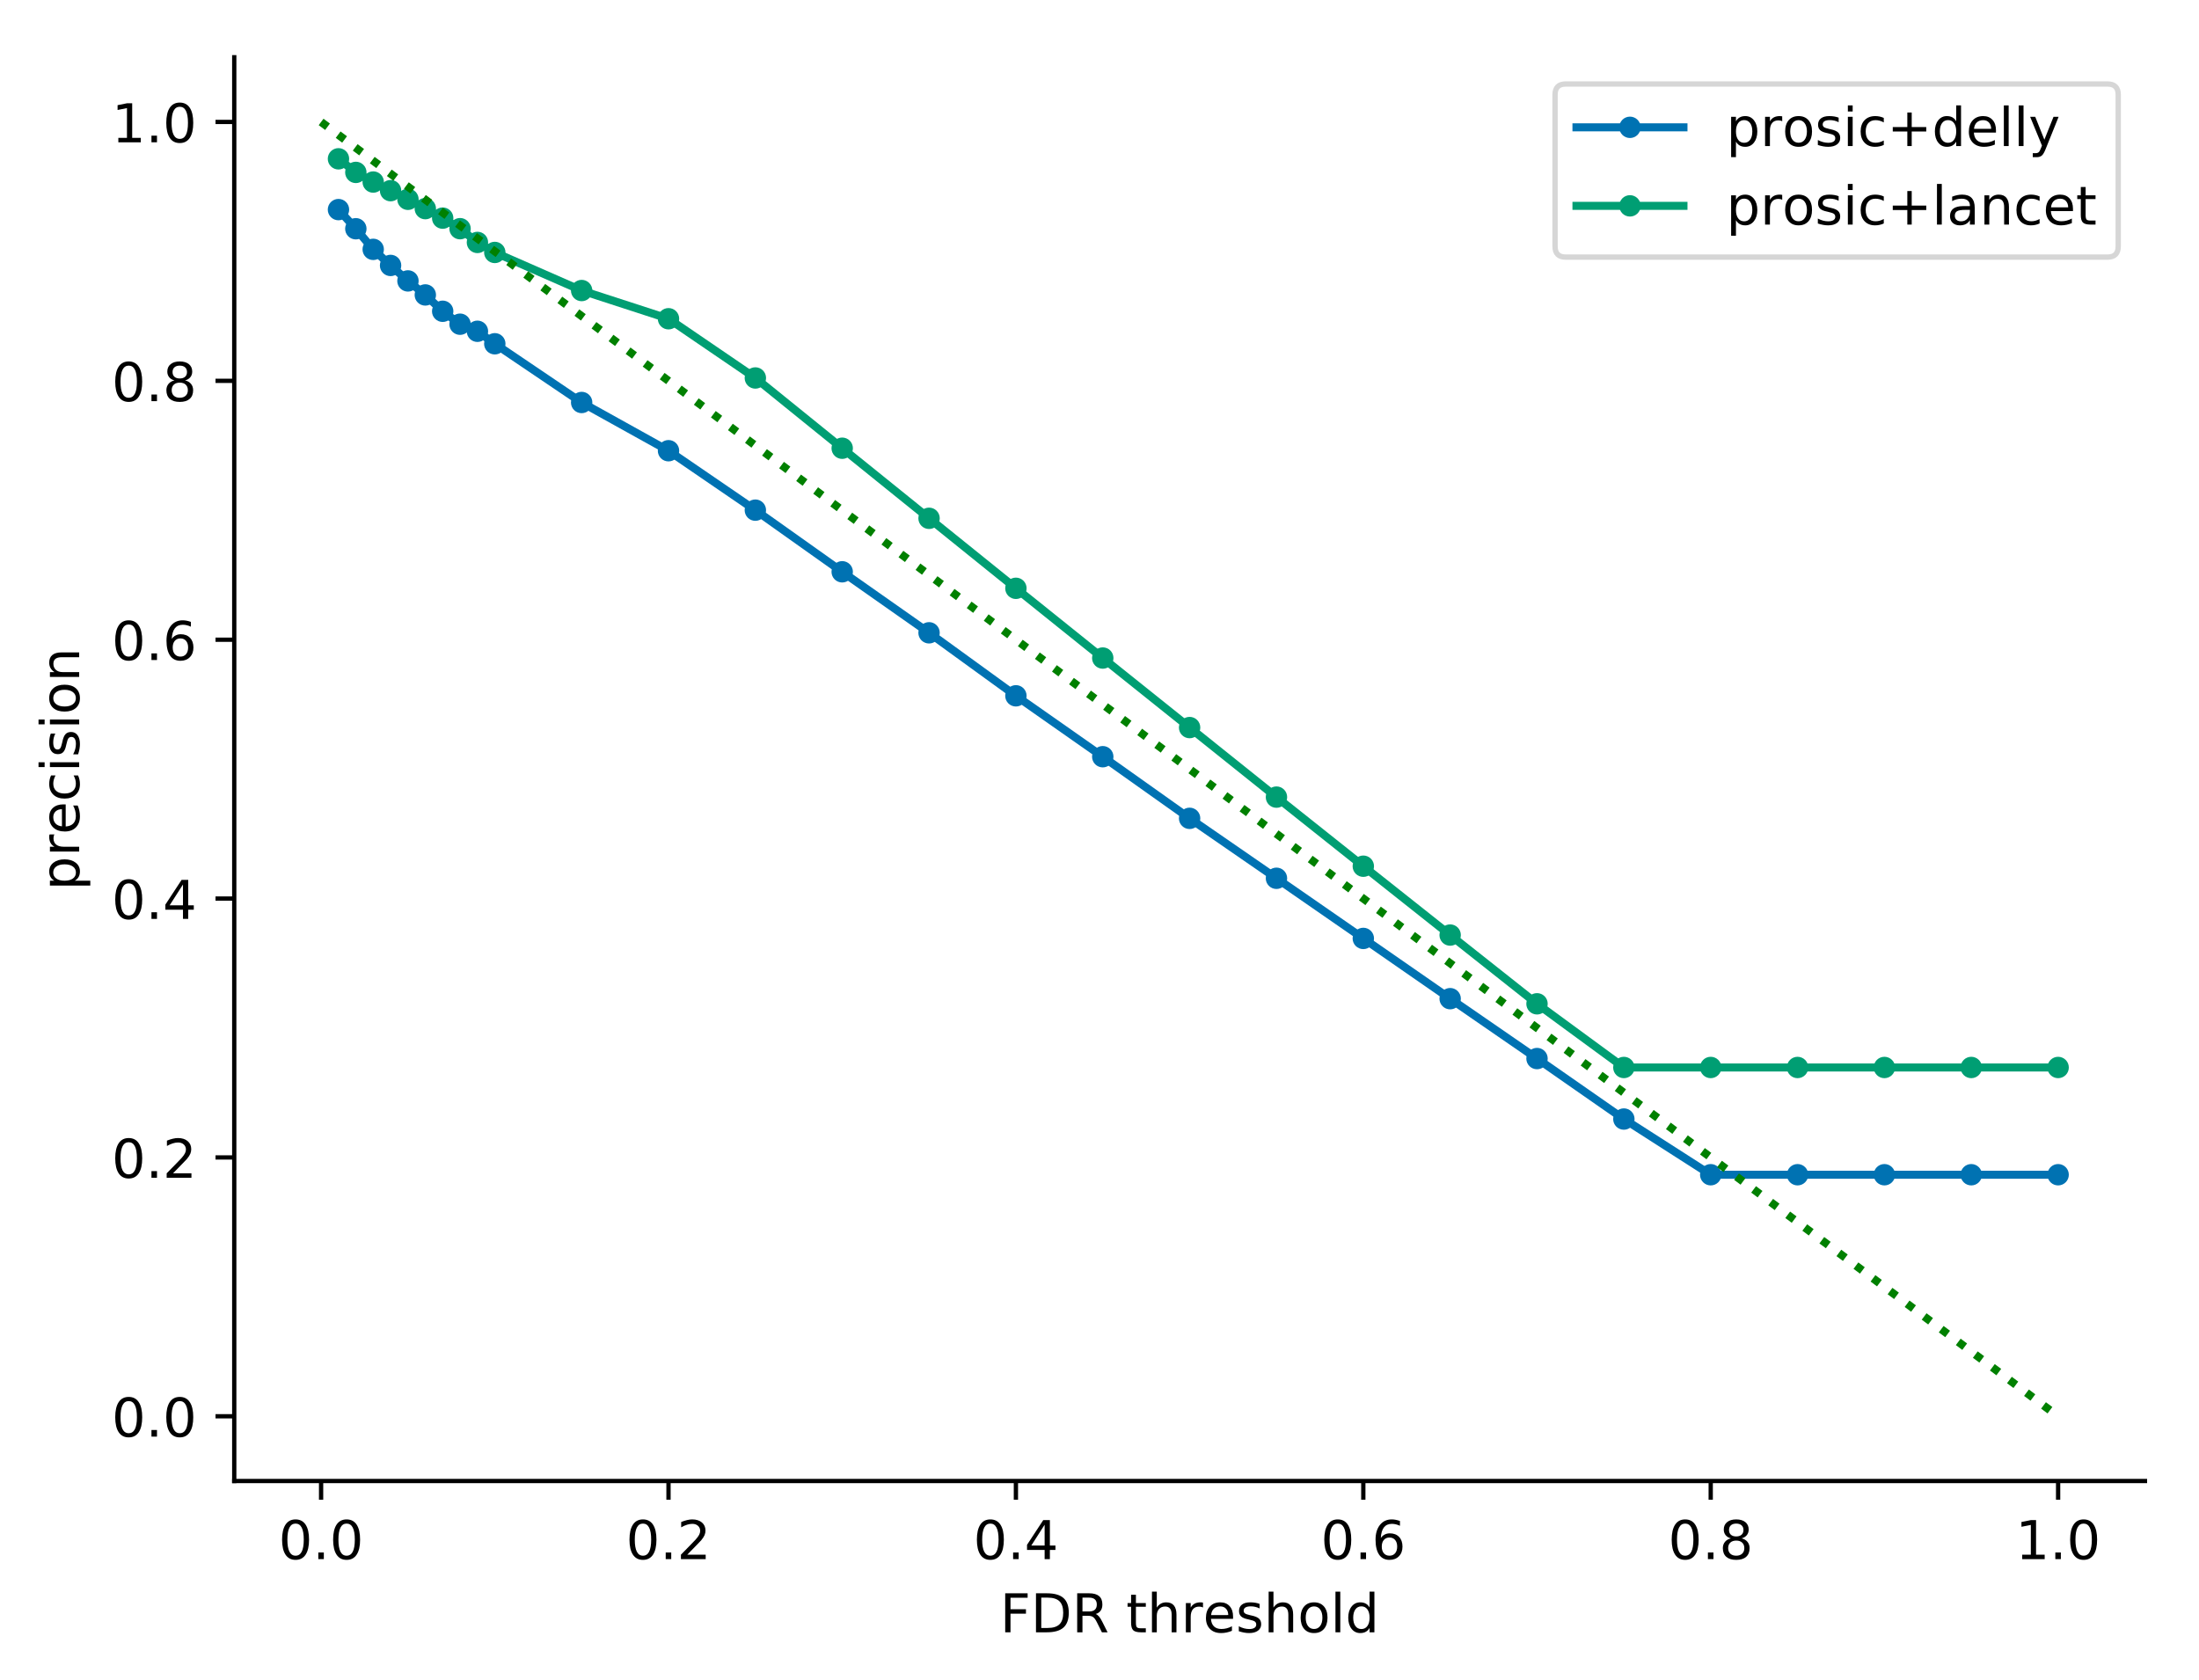
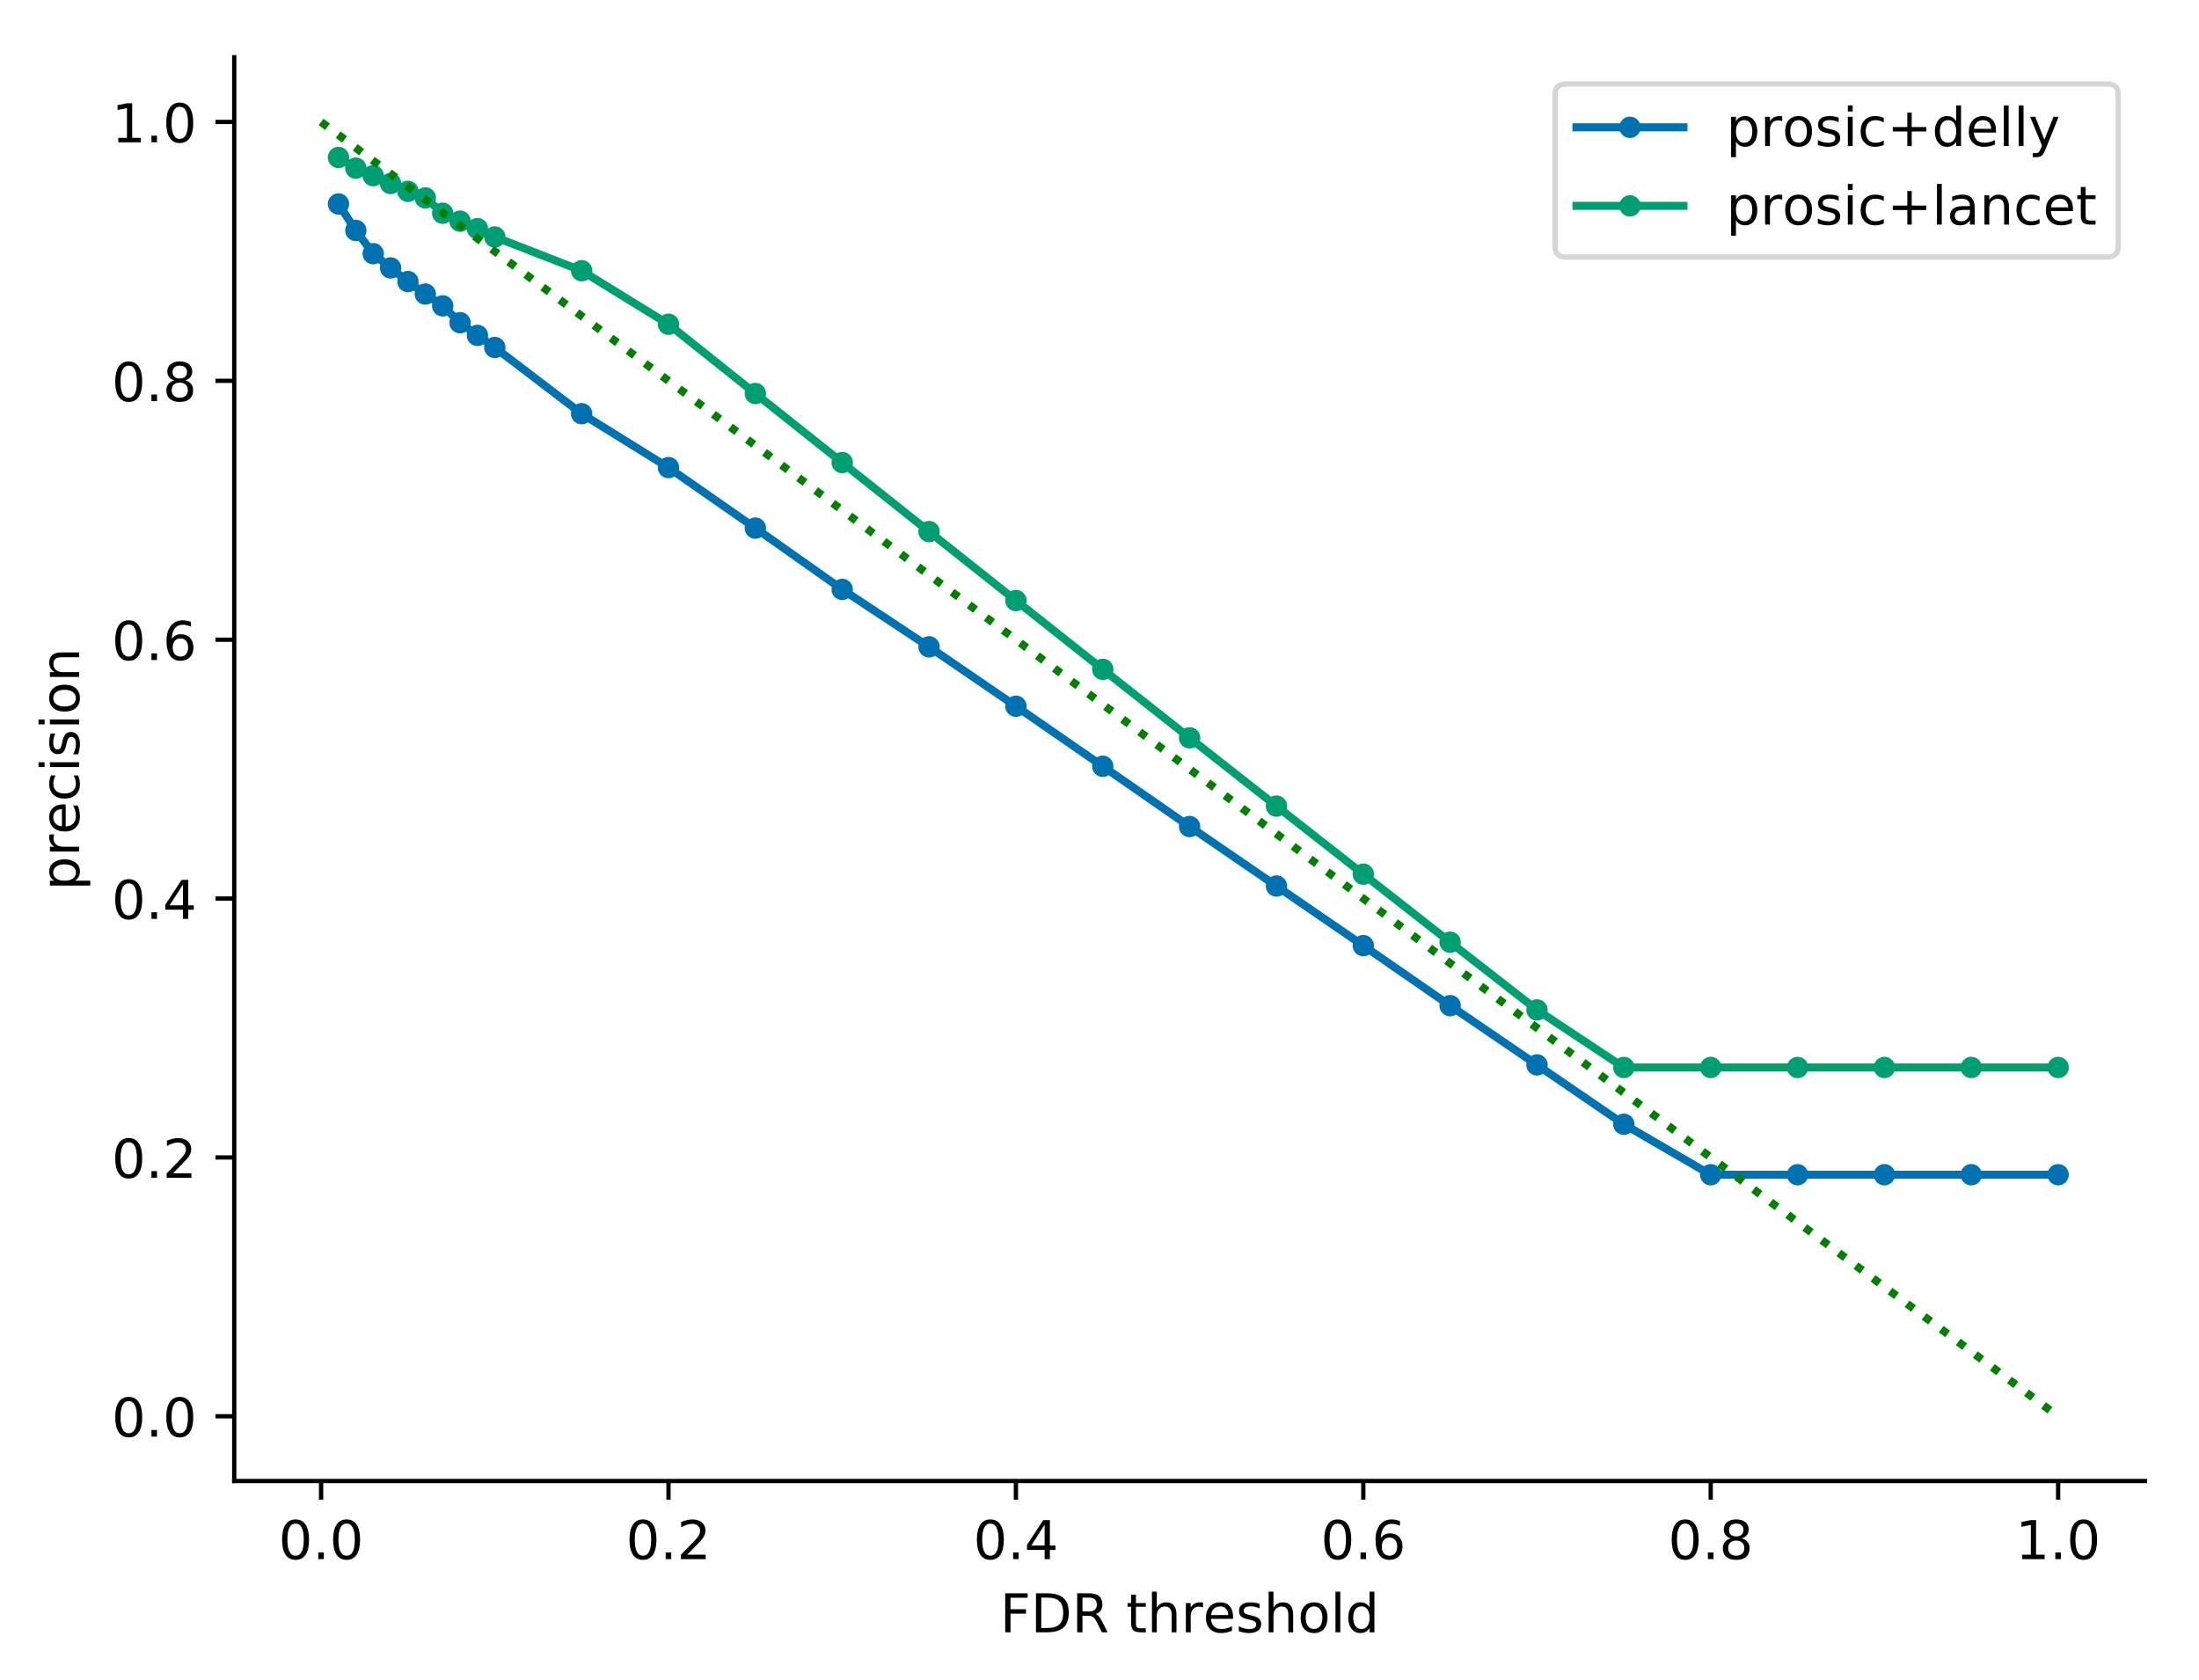
<svg xmlns="http://www.w3.org/2000/svg" xmlns:xlink="http://www.w3.org/1999/xlink" height="314pt" version="1.1" viewBox="0 0 411 314" width="411pt">
  <defs>
    <style type="text/css">
*{stroke-linecap:butt;stroke-linejoin:round;}
  </style>
  </defs>
  <g id="figure_1">
    <g id="patch_1">
      <path d="M 0 314.368  L 411.601 314.368  L 411.601 0  L 0 0  z " style="fill:#ffffff;" />
    </g>
    <g id="axes_1">
      <g id="patch_2">
        <path d="M 43.781 276.812  L 400.901 276.812  L 400.901 10.7  L 43.781 10.7  z " style="fill:#ffffff;" />
      </g>
      <g id="matplotlib.axis_1">
        <g id="xtick_1">
          <g id="line2d_1">
            <defs>
-               <path d="M 0 0  L 0 3.5  " id="m65616860d5" style="stroke:#000000;stroke-width:0.8;" />
-             </defs>
-             <g>
-               <use style="stroke:#000000;stroke-width:0.8;" x="60.014" xlink:href="#m65616860d5" y="276.812" />
+               <path d="M 0 0  L 0 3.5  " id="m7a420ff3f7" style="stroke:#000000;stroke-width:0.8;" />
+             </defs>
+             <g>
+               <use style="stroke:#000000;stroke-width:0.8;" x="60.014" xlink:href="#m7a420ff3f7" y="276.812" />
            </g>
          </g>
          <g id="text_1">
            <defs>
              <path d="M 31.781 66.406  Q 24.172 66.406 20.328 58.906  Q 16.5 51.422 16.5 36.375  Q 16.5 21.391 20.328 13.891  Q 24.172 6.391 31.781 6.391  Q 39.453 6.391 43.281 13.891  Q 47.125 21.391 47.125 36.375  Q 47.125 51.422 43.281 58.906  Q 39.453 66.406 31.781 66.406  z M 31.781 74.219  Q 44.047 74.219 50.516 64.516  Q 56.984 54.828 56.984 36.375  Q 56.984 17.969 50.516 8.266  Q 44.047 -1.422 31.781 -1.422  Q 19.531 -1.422 13.062 8.266  Q 6.594 17.969 6.594 36.375  Q 6.594 54.828 13.062 64.516  Q 19.531 74.219 31.781 74.219  z " id="DejaVuSans-30" />
              <path d="M 10.688 12.406  L 21 12.406  L 21 0  L 10.688 0  z " id="DejaVuSans-2e" />
            </defs>
            <g transform="translate(52.06242 291.4104)scale(0.1 -0.1)">
              <use xlink:href="#DejaVuSans-30" />
              <use x="63.623" xlink:href="#DejaVuSans-2e" />
              <use x="95.41" xlink:href="#DejaVuSans-30" />
            </g>
          </g>
        </g>
        <g id="xtick_2">
          <g id="line2d_2">
            <g>
-               <use style="stroke:#000000;stroke-width:0.8;" x="124.945" xlink:href="#m65616860d5" y="276.812" />
+               <use style="stroke:#000000;stroke-width:0.8;" x="124.945" xlink:href="#m7a420ff3f7" y="276.812" />
            </g>
          </g>
          <g id="text_2">
            <defs>
              <path d="M 19.188 8.297  L 53.609 8.297  L 53.609 0  L 7.328 0  L 7.328 8.297  Q 12.938 14.109 22.625 23.891  Q 32.328 33.688 34.812 36.531  Q 39.547 41.844 41.422 45.531  Q 43.312 49.219 43.312 52.781  Q 43.312 58.594 39.234 62.25  Q 35.156 65.922 28.609 65.922  Q 23.969 65.922 18.812 64.312  Q 13.672 62.703 7.812 59.422  L 7.812 69.391  Q 13.766 71.781 18.938 73  Q 24.125 74.219 28.422 74.219  Q 39.75 74.219 46.484 68.547  Q 53.219 62.891 53.219 53.422  Q 53.219 48.922 51.531 44.891  Q 49.859 40.875 45.406 35.406  Q 44.188 33.984 37.641 27.219  Q 31.109 20.453 19.188 8.297  z " id="DejaVuSans-32" />
            </defs>
            <g transform="translate(116.9933 291.4104)scale(0.1 -0.1)">
              <use xlink:href="#DejaVuSans-30" />
              <use x="63.623" xlink:href="#DejaVuSans-2e" />
              <use x="95.41" xlink:href="#DejaVuSans-32" />
            </g>
          </g>
        </g>
        <g id="xtick_3">
          <g id="line2d_3">
            <g>
-               <use style="stroke:#000000;stroke-width:0.8;" x="189.876" xlink:href="#m65616860d5" y="276.812" />
+               <use style="stroke:#000000;stroke-width:0.8;" x="189.876" xlink:href="#m7a420ff3f7" y="276.812" />
            </g>
          </g>
          <g id="text_3">
            <defs>
              <path d="M 37.797 64.312  L 12.891 25.391  L 37.797 25.391  z M 35.203 72.906  L 47.609 72.906  L 47.609 25.391  L 58.016 25.391  L 58.016 17.188  L 47.609 17.188  L 47.609 0  L 37.797 0  L 37.797 17.188  L 4.891 17.188  L 4.891 26.703  z " id="DejaVuSans-34" />
            </defs>
            <g transform="translate(181.9242 291.4104)scale(0.1 -0.1)">
              <use xlink:href="#DejaVuSans-30" />
              <use x="63.623" xlink:href="#DejaVuSans-2e" />
              <use x="95.41" xlink:href="#DejaVuSans-34" />
            </g>
          </g>
        </g>
        <g id="xtick_4">
          <g id="line2d_4">
            <g>
-               <use style="stroke:#000000;stroke-width:0.8;" x="254.807" xlink:href="#m65616860d5" y="276.812" />
+               <use style="stroke:#000000;stroke-width:0.8;" x="254.807" xlink:href="#m7a420ff3f7" y="276.812" />
            </g>
          </g>
          <g id="text_4">
            <defs>
              <path d="M 33.016 40.375  Q 26.375 40.375 22.484 35.828  Q 18.609 31.297 18.609 23.391  Q 18.609 15.531 22.484 10.953  Q 26.375 6.391 33.016 6.391  Q 39.656 6.391 43.531 10.953  Q 47.406 15.531 47.406 23.391  Q 47.406 31.297 43.531 35.828  Q 39.656 40.375 33.016 40.375  z M 52.594 71.297  L 52.594 62.312  Q 48.875 64.062 45.094 64.984  Q 41.312 65.922 37.594 65.922  Q 27.828 65.922 22.672 59.328  Q 17.531 52.734 16.797 39.406  Q 19.672 43.656 24.016 45.922  Q 28.375 48.188 33.594 48.188  Q 44.578 48.188 50.953 41.516  Q 57.328 34.859 57.328 23.391  Q 57.328 12.156 50.688 5.359  Q 44.047 -1.422 33.016 -1.422  Q 20.359 -1.422 13.672 8.266  Q 6.984 17.969 6.984 36.375  Q 6.984 53.656 15.188 63.938  Q 23.391 74.219 37.203 74.219  Q 40.922 74.219 44.703 73.484  Q 48.484 72.75 52.594 71.297  z " id="DejaVuSans-36" />
            </defs>
            <g transform="translate(246.8551 291.4104)scale(0.1 -0.1)">
              <use xlink:href="#DejaVuSans-30" />
              <use x="63.623" xlink:href="#DejaVuSans-2e" />
              <use x="95.41" xlink:href="#DejaVuSans-36" />
            </g>
          </g>
        </g>
        <g id="xtick_5">
          <g id="line2d_5">
            <g>
-               <use style="stroke:#000000;stroke-width:0.8;" x="319.738" xlink:href="#m65616860d5" y="276.812" />
+               <use style="stroke:#000000;stroke-width:0.8;" x="319.738" xlink:href="#m7a420ff3f7" y="276.812" />
            </g>
          </g>
          <g id="text_5">
            <defs>
              <path d="M 31.781 34.625  Q 24.75 34.625 20.719 30.859  Q 16.703 27.094 16.703 20.516  Q 16.703 13.922 20.719 10.156  Q 24.75 6.391 31.781 6.391  Q 38.812 6.391 42.859 10.172  Q 46.922 13.969 46.922 20.516  Q 46.922 27.094 42.891 30.859  Q 38.875 34.625 31.781 34.625  z M 21.922 38.812  Q 15.578 40.375 12.031 44.719  Q 8.5 49.078 8.5 55.328  Q 8.5 64.062 14.719 69.141  Q 20.953 74.219 31.781 74.219  Q 42.672 74.219 48.875 69.141  Q 55.078 64.062 55.078 55.328  Q 55.078 49.078 51.531 44.719  Q 48 40.375 41.703 38.812  Q 48.828 37.156 52.797 32.312  Q 56.781 27.484 56.781 20.516  Q 56.781 9.906 50.312 4.234  Q 43.844 -1.422 31.781 -1.422  Q 19.734 -1.422 13.25 4.234  Q 6.781 9.906 6.781 20.516  Q 6.781 27.484 10.781 32.312  Q 14.797 37.156 21.922 38.812  z M 18.312 54.391  Q 18.312 48.734 21.844 45.562  Q 25.391 42.391 31.781 42.391  Q 38.141 42.391 41.719 45.562  Q 45.312 48.734 45.312 54.391  Q 45.312 60.062 41.719 63.234  Q 38.141 66.406 31.781 66.406  Q 25.391 66.406 21.844 63.234  Q 18.312 60.062 18.312 54.391  z " id="DejaVuSans-38" />
            </defs>
            <g transform="translate(311.7861 291.4104)scale(0.1 -0.1)">
              <use xlink:href="#DejaVuSans-30" />
              <use x="63.623" xlink:href="#DejaVuSans-2e" />
              <use x="95.41" xlink:href="#DejaVuSans-38" />
            </g>
          </g>
        </g>
        <g id="xtick_6">
          <g id="line2d_6">
            <g>
-               <use style="stroke:#000000;stroke-width:0.8;" x="384.669" xlink:href="#m65616860d5" y="276.812" />
+               <use style="stroke:#000000;stroke-width:0.8;" x="384.669" xlink:href="#m7a420ff3f7" y="276.812" />
            </g>
          </g>
          <g id="text_6">
            <defs>
              <path d="M 12.406 8.297  L 28.516 8.297  L 28.516 63.922  L 10.984 60.406  L 10.984 69.391  L 28.422 72.906  L 38.281 72.906  L 38.281 8.297  L 54.391 8.297  L 54.391 0  L 12.406 0  z " id="DejaVuSans-31" />
            </defs>
            <g transform="translate(376.717 291.4104)scale(0.1 -0.1)">
              <use xlink:href="#DejaVuSans-31" />
              <use x="63.623" xlink:href="#DejaVuSans-2e" />
              <use x="95.41" xlink:href="#DejaVuSans-30" />
            </g>
          </g>
        </g>
        <g id="text_7">
          <defs>
            <path d="M 9.812 72.906  L 51.703 72.906  L 51.703 64.594  L 19.672 64.594  L 19.672 43.109  L 48.578 43.109  L 48.578 34.812  L 19.672 34.812  L 19.672 0  L 9.812 0  z " id="DejaVuSans-46" />
            <path d="M 19.672 64.797  L 19.672 8.109  L 31.594 8.109  Q 46.688 8.109 53.688 14.938  Q 60.688 21.781 60.688 36.531  Q 60.688 51.172 53.688 57.984  Q 46.688 64.797 31.594 64.797  z M 9.812 72.906  L 30.078 72.906  Q 51.266 72.906 61.172 64.094  Q 71.094 55.281 71.094 36.531  Q 71.094 17.672 61.125 8.828  Q 51.172 0 30.078 0  L 9.812 0  z " id="DejaVuSans-44" />
            <path d="M 44.391 34.188  Q 47.562 33.109 50.562 29.594  Q 53.562 26.078 56.594 19.922  L 66.609 0  L 56 0  L 46.688 18.703  Q 43.062 26.031 39.672 28.422  Q 36.281 30.812 30.422 30.812  L 19.672 30.812  L 19.672 0  L 9.812 0  L 9.812 72.906  L 32.078 72.906  Q 44.578 72.906 50.734 67.672  Q 56.891 62.453 56.891 51.906  Q 56.891 45.016 53.688 40.469  Q 50.484 35.938 44.391 34.188  z M 19.672 64.797  L 19.672 38.922  L 32.078 38.922  Q 39.203 38.922 42.844 42.219  Q 46.484 45.516 46.484 51.906  Q 46.484 58.297 42.844 61.547  Q 39.203 64.797 32.078 64.797  z " id="DejaVuSans-52" />
            <path id="DejaVuSans-20" />
            <path d="M 18.312 70.219  L 18.312 54.688  L 36.812 54.688  L 36.812 47.703  L 18.312 47.703  L 18.312 18.016  Q 18.312 11.328 20.141 9.422  Q 21.969 7.516 27.594 7.516  L 36.812 7.516  L 36.812 0  L 27.594 0  Q 17.188 0 13.234 3.875  Q 9.281 7.766 9.281 18.016  L 9.281 47.703  L 2.688 47.703  L 2.688 54.688  L 9.281 54.688  L 9.281 70.219  z " id="DejaVuSans-74" />
            <path d="M 54.891 33.016  L 54.891 0  L 45.906 0  L 45.906 32.719  Q 45.906 40.484 42.875 44.328  Q 39.844 48.188 33.797 48.188  Q 26.516 48.188 22.312 43.547  Q 18.109 38.922 18.109 30.906  L 18.109 0  L 9.078 0  L 9.078 75.984  L 18.109 75.984  L 18.109 46.188  Q 21.344 51.125 25.703 53.562  Q 30.078 56 35.797 56  Q 45.219 56 50.047 50.172  Q 54.891 44.344 54.891 33.016  z " id="DejaVuSans-68" />
            <path d="M 41.109 46.297  Q 39.594 47.172 37.812 47.578  Q 36.031 48 33.891 48  Q 26.266 48 22.188 43.047  Q 18.109 38.094 18.109 28.812  L 18.109 0  L 9.078 0  L 9.078 54.688  L 18.109 54.688  L 18.109 46.188  Q 20.953 51.172 25.484 53.578  Q 30.031 56 36.531 56  Q 37.453 56 38.578 55.875  Q 39.703 55.766 41.062 55.516  z " id="DejaVuSans-72" />
            <path d="M 56.203 29.594  L 56.203 25.203  L 14.891 25.203  Q 15.484 15.922 20.484 11.062  Q 25.484 6.203 34.422 6.203  Q 39.594 6.203 44.453 7.469  Q 49.312 8.734 54.109 11.281  L 54.109 2.781  Q 49.266 0.734 44.188 -0.344  Q 39.109 -1.422 33.891 -1.422  Q 20.797 -1.422 13.156 6.188  Q 5.516 13.812 5.516 26.812  Q 5.516 40.234 12.766 48.109  Q 20.016 56 32.328 56  Q 43.359 56 49.781 48.891  Q 56.203 41.797 56.203 29.594  z M 47.219 32.234  Q 47.125 39.594 43.094 43.984  Q 39.062 48.391 32.422 48.391  Q 24.906 48.391 20.391 44.141  Q 15.875 39.891 15.188 32.172  z " id="DejaVuSans-65" />
            <path d="M 44.281 53.078  L 44.281 44.578  Q 40.484 46.531 36.375 47.5  Q 32.281 48.484 27.875 48.484  Q 21.188 48.484 17.844 46.438  Q 14.5 44.391 14.5 40.281  Q 14.5 37.156 16.891 35.375  Q 19.281 33.594 26.516 31.984  L 29.594 31.297  Q 39.156 29.25 43.188 25.516  Q 47.219 21.781 47.219 15.094  Q 47.219 7.469 41.188 3.016  Q 35.156 -1.422 24.609 -1.422  Q 20.219 -1.422 15.453 -0.562  Q 10.688 0.297 5.422 2  L 5.422 11.281  Q 10.406 8.688 15.234 7.391  Q 20.062 6.109 24.812 6.109  Q 31.156 6.109 34.562 8.281  Q 37.984 10.453 37.984 14.406  Q 37.984 18.062 35.516 20.016  Q 33.062 21.969 24.703 23.781  L 21.578 24.516  Q 13.234 26.266 9.516 29.906  Q 5.812 33.547 5.812 39.891  Q 5.812 47.609 11.281 51.797  Q 16.75 56 26.812 56  Q 31.781 56 36.172 55.266  Q 40.578 54.547 44.281 53.078  z " id="DejaVuSans-73" />
            <path d="M 30.609 48.391  Q 23.391 48.391 19.188 42.75  Q 14.984 37.109 14.984 27.297  Q 14.984 17.484 19.156 11.844  Q 23.344 6.203 30.609 6.203  Q 37.797 6.203 41.984 11.859  Q 46.188 17.531 46.188 27.297  Q 46.188 37.016 41.984 42.703  Q 37.797 48.391 30.609 48.391  z M 30.609 56  Q 42.328 56 49.016 48.375  Q 55.719 40.766 55.719 27.297  Q 55.719 13.875 49.016 6.219  Q 42.328 -1.422 30.609 -1.422  Q 18.844 -1.422 12.172 6.219  Q 5.516 13.875 5.516 27.297  Q 5.516 40.766 12.172 48.375  Q 18.844 56 30.609 56  z " id="DejaVuSans-6f" />
            <path d="M 9.422 75.984  L 18.406 75.984  L 18.406 0  L 9.422 0  z " id="DejaVuSans-6c" />
            <path d="M 45.406 46.391  L 45.406 75.984  L 54.391 75.984  L 54.391 0  L 45.406 0  L 45.406 8.203  Q 42.578 3.328 38.25 0.953  Q 33.938 -1.422 27.875 -1.422  Q 17.969 -1.422 11.734 6.484  Q 5.516 14.406 5.516 27.297  Q 5.516 40.188 11.734 48.094  Q 17.969 56 27.875 56  Q 33.938 56 38.25 53.625  Q 42.578 51.266 45.406 46.391  z M 14.797 27.297  Q 14.797 17.391 18.875 11.75  Q 22.953 6.109 30.078 6.109  Q 37.203 6.109 41.297 11.75  Q 45.406 17.391 45.406 27.297  Q 45.406 37.203 41.297 42.844  Q 37.203 48.484 30.078 48.484  Q 22.953 48.484 18.875 42.844  Q 14.797 37.203 14.797 27.297  z " id="DejaVuSans-64" />
          </defs>
          <g transform="translate(186.8967 305.0886)scale(0.1 -0.1)">
            <use xlink:href="#DejaVuSans-46" />
            <use x="57.52" xlink:href="#DejaVuSans-44" />
            <use x="134.521" xlink:href="#DejaVuSans-52" />
            <use x="204.004" xlink:href="#DejaVuSans-20" />
            <use x="235.791" xlink:href="#DejaVuSans-74" />
            <use x="275" xlink:href="#DejaVuSans-68" />
            <use x="338.379" xlink:href="#DejaVuSans-72" />
            <use x="379.461" xlink:href="#DejaVuSans-65" />
            <use x="440.984" xlink:href="#DejaVuSans-73" />
            <use x="493.084" xlink:href="#DejaVuSans-68" />
            <use x="556.463" xlink:href="#DejaVuSans-6f" />
            <use x="617.645" xlink:href="#DejaVuSans-6c" />
            <use x="645.428" xlink:href="#DejaVuSans-64" />
          </g>
        </g>
      </g>
      <g id="matplotlib.axis_2">
        <g id="ytick_1">
          <g id="line2d_7">
            <defs>
-               <path d="M 0 0  L -3.5 0  " id="m945232e694" style="stroke:#000000;stroke-width:0.8;" />
-             </defs>
-             <g>
-               <use style="stroke:#000000;stroke-width:0.8;" x="43.781" xlink:href="#m945232e694" y="264.716" />
+               <path d="M 0 0  L -3.5 0  " id="mdd4652c4dc" style="stroke:#000000;stroke-width:0.8;" />
+             </defs>
+             <g>
+               <use style="stroke:#000000;stroke-width:0.8;" x="43.781" xlink:href="#mdd4652c4dc" y="264.716" />
            </g>
          </g>
          <g id="text_8">
            <g transform="translate(20.87813 268.5152)scale(0.1 -0.1)">
              <use xlink:href="#DejaVuSans-30" />
              <use x="63.623" xlink:href="#DejaVuSans-2e" />
              <use x="95.41" xlink:href="#DejaVuSans-30" />
            </g>
          </g>
        </g>
        <g id="ytick_2">
          <g id="line2d_8">
            <g>
-               <use style="stroke:#000000;stroke-width:0.8;" x="43.781" xlink:href="#m945232e694" y="216.332" />
+               <use style="stroke:#000000;stroke-width:0.8;" x="43.781" xlink:href="#mdd4652c4dc" y="216.332" />
            </g>
          </g>
          <g id="text_9">
            <g transform="translate(20.87813 220.1312)scale(0.1 -0.1)">
              <use xlink:href="#DejaVuSans-30" />
              <use x="63.623" xlink:href="#DejaVuSans-2e" />
              <use x="95.41" xlink:href="#DejaVuSans-32" />
            </g>
          </g>
        </g>
        <g id="ytick_3">
          <g id="line2d_9">
            <g>
-               <use style="stroke:#000000;stroke-width:0.8;" x="43.781" xlink:href="#m945232e694" y="167.948" />
+               <use style="stroke:#000000;stroke-width:0.8;" x="43.781" xlink:href="#mdd4652c4dc" y="167.948" />
            </g>
          </g>
          <g id="text_10">
            <g transform="translate(20.87813 171.7472)scale(0.1 -0.1)">
              <use xlink:href="#DejaVuSans-30" />
              <use x="63.623" xlink:href="#DejaVuSans-2e" />
              <use x="95.41" xlink:href="#DejaVuSans-34" />
            </g>
          </g>
        </g>
        <g id="ytick_4">
          <g id="line2d_10">
            <g>
-               <use style="stroke:#000000;stroke-width:0.8;" x="43.781" xlink:href="#m945232e694" y="119.564" />
+               <use style="stroke:#000000;stroke-width:0.8;" x="43.781" xlink:href="#mdd4652c4dc" y="119.564" />
            </g>
          </g>
          <g id="text_11">
            <g transform="translate(20.87813 123.3632)scale(0.1 -0.1)">
              <use xlink:href="#DejaVuSans-30" />
              <use x="63.623" xlink:href="#DejaVuSans-2e" />
              <use x="95.41" xlink:href="#DejaVuSans-36" />
            </g>
          </g>
        </g>
        <g id="ytick_5">
          <g id="line2d_11">
            <g>
-               <use style="stroke:#000000;stroke-width:0.8;" x="43.781" xlink:href="#m945232e694" y="71.18" />
+               <use style="stroke:#000000;stroke-width:0.8;" x="43.781" xlink:href="#mdd4652c4dc" y="71.18" />
            </g>
          </g>
          <g id="text_12">
            <g transform="translate(20.87813 74.97922)scale(0.1 -0.1)">
              <use xlink:href="#DejaVuSans-30" />
              <use x="63.623" xlink:href="#DejaVuSans-2e" />
              <use x="95.41" xlink:href="#DejaVuSans-38" />
            </g>
          </g>
        </g>
        <g id="ytick_6">
          <g id="line2d_12">
            <g>
-               <use style="stroke:#000000;stroke-width:0.8;" x="43.781" xlink:href="#m945232e694" y="22.796" />
+               <use style="stroke:#000000;stroke-width:0.8;" x="43.781" xlink:href="#mdd4652c4dc" y="22.796" />
            </g>
          </g>
          <g id="text_13">
            <g transform="translate(20.87813 26.59522)scale(0.1 -0.1)">
              <use xlink:href="#DejaVuSans-31" />
              <use x="63.623" xlink:href="#DejaVuSans-2e" />
              <use x="95.41" xlink:href="#DejaVuSans-30" />
            </g>
          </g>
        </g>
        <g id="text_14">
          <defs>
            <path d="M 18.109 8.203  L 18.109 -20.797  L 9.078 -20.797  L 9.078 54.688  L 18.109 54.688  L 18.109 46.391  Q 20.953 51.266 25.266 53.625  Q 29.594 56 35.594 56  Q 45.562 56 51.781 48.094  Q 58.016 40.188 58.016 27.297  Q 58.016 14.406 51.781 6.484  Q 45.562 -1.422 35.594 -1.422  Q 29.594 -1.422 25.266 0.953  Q 20.953 3.328 18.109 8.203  z M 48.688 27.297  Q 48.688 37.203 44.609 42.844  Q 40.531 48.484 33.406 48.484  Q 26.266 48.484 22.188 42.844  Q 18.109 37.203 18.109 27.297  Q 18.109 17.391 22.188 11.75  Q 26.266 6.109 33.406 6.109  Q 40.531 6.109 44.609 11.75  Q 48.688 17.391 48.688 27.297  z " id="DejaVuSans-70" />
            <path d="M 48.781 52.594  L 48.781 44.188  Q 44.969 46.297 41.141 47.344  Q 37.312 48.391 33.406 48.391  Q 24.656 48.391 19.812 42.844  Q 14.984 37.312 14.984 27.297  Q 14.984 17.281 19.812 11.734  Q 24.656 6.203 33.406 6.203  Q 37.312 6.203 41.141 7.25  Q 44.969 8.297 48.781 10.406  L 48.781 2.094  Q 45.016 0.344 40.984 -0.531  Q 36.969 -1.422 32.422 -1.422  Q 20.062 -1.422 12.781 6.344  Q 5.516 14.109 5.516 27.297  Q 5.516 40.672 12.859 48.328  Q 20.219 56 33.016 56  Q 37.156 56 41.109 55.141  Q 45.062 54.297 48.781 52.594  z " id="DejaVuSans-63" />
            <path d="M 9.422 54.688  L 18.406 54.688  L 18.406 0  L 9.422 0  z M 9.422 75.984  L 18.406 75.984  L 18.406 64.594  L 9.422 64.594  z " id="DejaVuSans-69" />
            <path d="M 54.891 33.016  L 54.891 0  L 45.906 0  L 45.906 32.719  Q 45.906 40.484 42.875 44.328  Q 39.844 48.188 33.797 48.188  Q 26.516 48.188 22.312 43.547  Q 18.109 38.922 18.109 30.906  L 18.109 0  L 9.078 0  L 9.078 54.688  L 18.109 54.688  L 18.109 46.188  Q 21.344 51.125 25.703 53.562  Q 30.078 56 35.797 56  Q 45.219 56 50.047 50.172  Q 54.891 44.344 54.891 33.016  z " id="DejaVuSans-6e" />
          </defs>
          <g transform="translate(14.79844 166.4208)rotate(-90)scale(0.1 -0.1)">
            <use xlink:href="#DejaVuSans-70" />
            <use x="63.477" xlink:href="#DejaVuSans-72" />
            <use x="104.559" xlink:href="#DejaVuSans-65" />
            <use x="166.082" xlink:href="#DejaVuSans-63" />
            <use x="221.062" xlink:href="#DejaVuSans-69" />
            <use x="248.846" xlink:href="#DejaVuSans-73" />
            <use x="300.945" xlink:href="#DejaVuSans-69" />
            <use x="328.729" xlink:href="#DejaVuSans-6f" />
            <use x="389.91" xlink:href="#DejaVuSans-6e" />
          </g>
        </g>
      </g>
      <g id="line2d_13">
-         <path clip-path="url(#p741d089f99)" d="M 63.261 39.176  L 66.507 42.754  L 69.754 46.606  L 73 49.612  L 76.247 52.505  L 79.493 55.126  L 82.74 58.179  L 85.986 60.596  L 89.233 61.918  L 92.479 64.253  L 108.712 75.228  L 124.945 84.243  L 141.178 95.351  L 157.41 106.873  L 173.643 118.276  L 189.876 130.053  L 206.109 141.433  L 222.341 152.953  L 238.574 164.158  L 254.807 175.399  L 271.039 186.658  L 287.272 197.852  L 303.505 209.157  L 319.738 219.565  L 335.97 219.565  L 352.203 219.565  L 368.436 219.565  L 384.669 219.565  " style="fill:none;stroke:#0072b2;stroke-linecap:square;stroke-width:1.5;" />
+         <path clip-path="url(#p961e72a1e3)" d="M 63.261 38.123  L 66.507 43.077  L 69.754 47.412  L 73 50.078  L 76.247 52.626  L 79.493 54.962  L 82.74 57.166  L 85.986 60.317  L 89.233 62.684  L 92.479 64.947  L 108.712 77.323  L 124.945 87.397  L 141.178 98.709  L 157.41 110.167  L 173.643 120.901  L 189.876 132.002  L 206.109 143.222  L 222.341 154.488  L 238.574 165.607  L 254.807 176.745  L 271.039 187.965  L 287.272 199.038  L 303.505 210.133  L 319.738 219.565  L 335.97 219.565  L 352.203 219.565  L 368.436 219.565  L 384.669 219.565  " style="fill:none;stroke:#0072b2;stroke-linecap:square;stroke-width:1.5;" />
        <defs>
-           <path d="M 0 1.5  C 0.398 1.5 0.779 1.342 1.061 1.061  C 1.342 0.779 1.5 0.398 1.5 0  C 1.5 -0.398 1.342 -0.779 1.061 -1.061  C 0.779 -1.342 0.398 -1.5 0 -1.5  C -0.398 -1.5 -0.779 -1.342 -1.061 -1.061  C -1.342 -0.779 -1.5 -0.398 -1.5 0  C -1.5 0.398 -1.342 0.779 -1.061 1.061  C -0.779 1.342 -0.398 1.5 0 1.5  z " id="mec31fa277e" style="stroke:#0072b2;" />
+           <path d="M 0 1.5  C 0.398 1.5 0.779 1.342 1.061 1.061  C 1.342 0.779 1.5 0.398 1.5 0  C 1.5 -0.398 1.342 -0.779 1.061 -1.061  C 0.779 -1.342 0.398 -1.5 0 -1.5  C -0.398 -1.5 -0.779 -1.342 -1.061 -1.061  C -1.342 -0.779 -1.5 -0.398 -1.5 0  C -1.5 0.398 -1.342 0.779 -1.061 1.061  C -0.779 1.342 -0.398 1.5 0 1.5  z " id="mad2cd8b9c1" style="stroke:#0072b2;" />
        </defs>
-         <g clip-path="url(#p741d089f99)">
-           <use style="fill:#0072b2;stroke:#0072b2;" x="63.261" xlink:href="#mec31fa277e" y="39.176" />
-           <use style="fill:#0072b2;stroke:#0072b2;" x="66.507" xlink:href="#mec31fa277e" y="42.754" />
-           <use style="fill:#0072b2;stroke:#0072b2;" x="69.754" xlink:href="#mec31fa277e" y="46.606" />
-           <use style="fill:#0072b2;stroke:#0072b2;" x="73" xlink:href="#mec31fa277e" y="49.612" />
-           <use style="fill:#0072b2;stroke:#0072b2;" x="76.247" xlink:href="#mec31fa277e" y="52.505" />
-           <use style="fill:#0072b2;stroke:#0072b2;" x="79.493" xlink:href="#mec31fa277e" y="55.126" />
-           <use style="fill:#0072b2;stroke:#0072b2;" x="82.74" xlink:href="#mec31fa277e" y="58.179" />
-           <use style="fill:#0072b2;stroke:#0072b2;" x="85.986" xlink:href="#mec31fa277e" y="60.596" />
-           <use style="fill:#0072b2;stroke:#0072b2;" x="89.233" xlink:href="#mec31fa277e" y="61.918" />
-           <use style="fill:#0072b2;stroke:#0072b2;" x="92.479" xlink:href="#mec31fa277e" y="64.253" />
-           <use style="fill:#0072b2;stroke:#0072b2;" x="108.712" xlink:href="#mec31fa277e" y="75.228" />
-           <use style="fill:#0072b2;stroke:#0072b2;" x="124.945" xlink:href="#mec31fa277e" y="84.243" />
-           <use style="fill:#0072b2;stroke:#0072b2;" x="141.178" xlink:href="#mec31fa277e" y="95.351" />
-           <use style="fill:#0072b2;stroke:#0072b2;" x="157.41" xlink:href="#mec31fa277e" y="106.873" />
-           <use style="fill:#0072b2;stroke:#0072b2;" x="173.643" xlink:href="#mec31fa277e" y="118.276" />
-           <use style="fill:#0072b2;stroke:#0072b2;" x="189.876" xlink:href="#mec31fa277e" y="130.053" />
-           <use style="fill:#0072b2;stroke:#0072b2;" x="206.109" xlink:href="#mec31fa277e" y="141.433" />
-           <use style="fill:#0072b2;stroke:#0072b2;" x="222.341" xlink:href="#mec31fa277e" y="152.953" />
-           <use style="fill:#0072b2;stroke:#0072b2;" x="238.574" xlink:href="#mec31fa277e" y="164.158" />
-           <use style="fill:#0072b2;stroke:#0072b2;" x="254.807" xlink:href="#mec31fa277e" y="175.399" />
-           <use style="fill:#0072b2;stroke:#0072b2;" x="271.039" xlink:href="#mec31fa277e" y="186.658" />
-           <use style="fill:#0072b2;stroke:#0072b2;" x="287.272" xlink:href="#mec31fa277e" y="197.852" />
-           <use style="fill:#0072b2;stroke:#0072b2;" x="303.505" xlink:href="#mec31fa277e" y="209.157" />
-           <use style="fill:#0072b2;stroke:#0072b2;" x="319.738" xlink:href="#mec31fa277e" y="219.565" />
-           <use style="fill:#0072b2;stroke:#0072b2;" x="335.97" xlink:href="#mec31fa277e" y="219.565" />
-           <use style="fill:#0072b2;stroke:#0072b2;" x="352.203" xlink:href="#mec31fa277e" y="219.565" />
-           <use style="fill:#0072b2;stroke:#0072b2;" x="368.436" xlink:href="#mec31fa277e" y="219.565" />
-           <use style="fill:#0072b2;stroke:#0072b2;" x="384.669" xlink:href="#mec31fa277e" y="219.565" />
+         <g clip-path="url(#p961e72a1e3)">
+           <use style="fill:#0072b2;stroke:#0072b2;" x="63.261" xlink:href="#mad2cd8b9c1" y="38.123" />
+           <use style="fill:#0072b2;stroke:#0072b2;" x="66.507" xlink:href="#mad2cd8b9c1" y="43.077" />
+           <use style="fill:#0072b2;stroke:#0072b2;" x="69.754" xlink:href="#mad2cd8b9c1" y="47.412" />
+           <use style="fill:#0072b2;stroke:#0072b2;" x="73" xlink:href="#mad2cd8b9c1" y="50.078" />
+           <use style="fill:#0072b2;stroke:#0072b2;" x="76.247" xlink:href="#mad2cd8b9c1" y="52.626" />
+           <use style="fill:#0072b2;stroke:#0072b2;" x="79.493" xlink:href="#mad2cd8b9c1" y="54.962" />
+           <use style="fill:#0072b2;stroke:#0072b2;" x="82.74" xlink:href="#mad2cd8b9c1" y="57.166" />
+           <use style="fill:#0072b2;stroke:#0072b2;" x="85.986" xlink:href="#mad2cd8b9c1" y="60.317" />
+           <use style="fill:#0072b2;stroke:#0072b2;" x="89.233" xlink:href="#mad2cd8b9c1" y="62.684" />
+           <use style="fill:#0072b2;stroke:#0072b2;" x="92.479" xlink:href="#mad2cd8b9c1" y="64.947" />
+           <use style="fill:#0072b2;stroke:#0072b2;" x="108.712" xlink:href="#mad2cd8b9c1" y="77.323" />
+           <use style="fill:#0072b2;stroke:#0072b2;" x="124.945" xlink:href="#mad2cd8b9c1" y="87.397" />
+           <use style="fill:#0072b2;stroke:#0072b2;" x="141.178" xlink:href="#mad2cd8b9c1" y="98.709" />
+           <use style="fill:#0072b2;stroke:#0072b2;" x="157.41" xlink:href="#mad2cd8b9c1" y="110.167" />
+           <use style="fill:#0072b2;stroke:#0072b2;" x="173.643" xlink:href="#mad2cd8b9c1" y="120.901" />
+           <use style="fill:#0072b2;stroke:#0072b2;" x="189.876" xlink:href="#mad2cd8b9c1" y="132.002" />
+           <use style="fill:#0072b2;stroke:#0072b2;" x="206.109" xlink:href="#mad2cd8b9c1" y="143.222" />
+           <use style="fill:#0072b2;stroke:#0072b2;" x="222.341" xlink:href="#mad2cd8b9c1" y="154.488" />
+           <use style="fill:#0072b2;stroke:#0072b2;" x="238.574" xlink:href="#mad2cd8b9c1" y="165.607" />
+           <use style="fill:#0072b2;stroke:#0072b2;" x="254.807" xlink:href="#mad2cd8b9c1" y="176.745" />
+           <use style="fill:#0072b2;stroke:#0072b2;" x="271.039" xlink:href="#mad2cd8b9c1" y="187.965" />
+           <use style="fill:#0072b2;stroke:#0072b2;" x="287.272" xlink:href="#mad2cd8b9c1" y="199.038" />
+           <use style="fill:#0072b2;stroke:#0072b2;" x="303.505" xlink:href="#mad2cd8b9c1" y="210.133" />
+           <use style="fill:#0072b2;stroke:#0072b2;" x="319.738" xlink:href="#mad2cd8b9c1" y="219.565" />
+           <use style="fill:#0072b2;stroke:#0072b2;" x="335.97" xlink:href="#mad2cd8b9c1" y="219.565" />
+           <use style="fill:#0072b2;stroke:#0072b2;" x="352.203" xlink:href="#mad2cd8b9c1" y="219.565" />
+           <use style="fill:#0072b2;stroke:#0072b2;" x="368.436" xlink:href="#mad2cd8b9c1" y="219.565" />
+           <use style="fill:#0072b2;stroke:#0072b2;" x="384.669" xlink:href="#mad2cd8b9c1" y="219.565" />
        </g>
      </g>
      <g id="line2d_14">
-         <path clip-path="url(#p741d089f99)" d="M 63.261 29.683  L 66.507 32.223  L 69.754 34.025  L 73 35.635  L 76.247 37.251  L 79.493 38.994  L 82.74 40.771  L 85.986 42.743  L 89.233 45.313  L 92.479 47.184  L 108.712 54.303  L 124.945 59.576  L 141.178 70.645  L 157.41 83.777  L 173.643 96.876  L 189.876 109.96  L 206.109 122.993  L 222.341 135.988  L 238.574 148.987  L 254.807 161.901  L 271.039 174.77  L 287.272 187.619  L 303.505 199.52  L 319.738 199.52  L 335.97 199.52  L 352.203 199.52  L 368.436 199.52  L 384.669 199.52  " style="fill:none;stroke:#009e73;stroke-linecap:square;stroke-width:1.5;" />
+         <path clip-path="url(#p961e72a1e3)" d="M 63.261 29.429  L 66.507 31.431  L 69.754 32.833  L 73 34.298  L 76.247 35.764  L 79.493 36.986  L 82.74 39.854  L 85.986 41.335  L 89.233 42.731  L 92.479 44.288  L 108.712 50.6  L 124.945 60.608  L 141.178 73.552  L 157.41 86.458  L 173.643 99.361  L 189.876 112.247  L 206.109 125.103  L 222.341 137.91  L 238.574 150.669  L 254.807 163.388  L 271.039 176.106  L 287.272 188.765  L 303.505 199.52  L 319.738 199.52  L 335.97 199.52  L 352.203 199.52  L 368.436 199.52  L 384.669 199.52  " style="fill:none;stroke:#009e73;stroke-linecap:square;stroke-width:1.5;" />
        <defs>
-           <path d="M 0 1.5  C 0.398 1.5 0.779 1.342 1.061 1.061  C 1.342 0.779 1.5 0.398 1.5 0  C 1.5 -0.398 1.342 -0.779 1.061 -1.061  C 0.779 -1.342 0.398 -1.5 0 -1.5  C -0.398 -1.5 -0.779 -1.342 -1.061 -1.061  C -1.342 -0.779 -1.5 -0.398 -1.5 0  C -1.5 0.398 -1.342 0.779 -1.061 1.061  C -0.779 1.342 -0.398 1.5 0 1.5  z " id="mb96a1f9406" style="stroke:#009e73;" />
+           <path d="M 0 1.5  C 0.398 1.5 0.779 1.342 1.061 1.061  C 1.342 0.779 1.5 0.398 1.5 0  C 1.5 -0.398 1.342 -0.779 1.061 -1.061  C 0.779 -1.342 0.398 -1.5 0 -1.5  C -0.398 -1.5 -0.779 -1.342 -1.061 -1.061  C -1.342 -0.779 -1.5 -0.398 -1.5 0  C -1.5 0.398 -1.342 0.779 -1.061 1.061  C -0.779 1.342 -0.398 1.5 0 1.5  z " id="mf7414b1a4b" style="stroke:#009e73;" />
        </defs>
-         <g clip-path="url(#p741d089f99)">
-           <use style="fill:#009e73;stroke:#009e73;" x="63.261" xlink:href="#mb96a1f9406" y="29.683" />
-           <use style="fill:#009e73;stroke:#009e73;" x="66.507" xlink:href="#mb96a1f9406" y="32.223" />
-           <use style="fill:#009e73;stroke:#009e73;" x="69.754" xlink:href="#mb96a1f9406" y="34.025" />
-           <use style="fill:#009e73;stroke:#009e73;" x="73" xlink:href="#mb96a1f9406" y="35.635" />
-           <use style="fill:#009e73;stroke:#009e73;" x="76.247" xlink:href="#mb96a1f9406" y="37.251" />
-           <use style="fill:#009e73;stroke:#009e73;" x="79.493" xlink:href="#mb96a1f9406" y="38.994" />
-           <use style="fill:#009e73;stroke:#009e73;" x="82.74" xlink:href="#mb96a1f9406" y="40.771" />
-           <use style="fill:#009e73;stroke:#009e73;" x="85.986" xlink:href="#mb96a1f9406" y="42.743" />
-           <use style="fill:#009e73;stroke:#009e73;" x="89.233" xlink:href="#mb96a1f9406" y="45.313" />
-           <use style="fill:#009e73;stroke:#009e73;" x="92.479" xlink:href="#mb96a1f9406" y="47.184" />
-           <use style="fill:#009e73;stroke:#009e73;" x="108.712" xlink:href="#mb96a1f9406" y="54.303" />
-           <use style="fill:#009e73;stroke:#009e73;" x="124.945" xlink:href="#mb96a1f9406" y="59.576" />
-           <use style="fill:#009e73;stroke:#009e73;" x="141.178" xlink:href="#mb96a1f9406" y="70.645" />
-           <use style="fill:#009e73;stroke:#009e73;" x="157.41" xlink:href="#mb96a1f9406" y="83.777" />
-           <use style="fill:#009e73;stroke:#009e73;" x="173.643" xlink:href="#mb96a1f9406" y="96.876" />
-           <use style="fill:#009e73;stroke:#009e73;" x="189.876" xlink:href="#mb96a1f9406" y="109.96" />
-           <use style="fill:#009e73;stroke:#009e73;" x="206.109" xlink:href="#mb96a1f9406" y="122.993" />
-           <use style="fill:#009e73;stroke:#009e73;" x="222.341" xlink:href="#mb96a1f9406" y="135.988" />
-           <use style="fill:#009e73;stroke:#009e73;" x="238.574" xlink:href="#mb96a1f9406" y="148.987" />
-           <use style="fill:#009e73;stroke:#009e73;" x="254.807" xlink:href="#mb96a1f9406" y="161.901" />
-           <use style="fill:#009e73;stroke:#009e73;" x="271.039" xlink:href="#mb96a1f9406" y="174.77" />
-           <use style="fill:#009e73;stroke:#009e73;" x="287.272" xlink:href="#mb96a1f9406" y="187.619" />
-           <use style="fill:#009e73;stroke:#009e73;" x="303.505" xlink:href="#mb96a1f9406" y="199.52" />
-           <use style="fill:#009e73;stroke:#009e73;" x="319.738" xlink:href="#mb96a1f9406" y="199.52" />
-           <use style="fill:#009e73;stroke:#009e73;" x="335.97" xlink:href="#mb96a1f9406" y="199.52" />
-           <use style="fill:#009e73;stroke:#009e73;" x="352.203" xlink:href="#mb96a1f9406" y="199.52" />
-           <use style="fill:#009e73;stroke:#009e73;" x="368.436" xlink:href="#mb96a1f9406" y="199.52" />
-           <use style="fill:#009e73;stroke:#009e73;" x="384.669" xlink:href="#mb96a1f9406" y="199.52" />
+         <g clip-path="url(#p961e72a1e3)">
+           <use style="fill:#009e73;stroke:#009e73;" x="63.261" xlink:href="#mf7414b1a4b" y="29.429" />
+           <use style="fill:#009e73;stroke:#009e73;" x="66.507" xlink:href="#mf7414b1a4b" y="31.431" />
+           <use style="fill:#009e73;stroke:#009e73;" x="69.754" xlink:href="#mf7414b1a4b" y="32.833" />
+           <use style="fill:#009e73;stroke:#009e73;" x="73" xlink:href="#mf7414b1a4b" y="34.298" />
+           <use style="fill:#009e73;stroke:#009e73;" x="76.247" xlink:href="#mf7414b1a4b" y="35.764" />
+           <use style="fill:#009e73;stroke:#009e73;" x="79.493" xlink:href="#mf7414b1a4b" y="36.986" />
+           <use style="fill:#009e73;stroke:#009e73;" x="82.74" xlink:href="#mf7414b1a4b" y="39.854" />
+           <use style="fill:#009e73;stroke:#009e73;" x="85.986" xlink:href="#mf7414b1a4b" y="41.335" />
+           <use style="fill:#009e73;stroke:#009e73;" x="89.233" xlink:href="#mf7414b1a4b" y="42.731" />
+           <use style="fill:#009e73;stroke:#009e73;" x="92.479" xlink:href="#mf7414b1a4b" y="44.288" />
+           <use style="fill:#009e73;stroke:#009e73;" x="108.712" xlink:href="#mf7414b1a4b" y="50.6" />
+           <use style="fill:#009e73;stroke:#009e73;" x="124.945" xlink:href="#mf7414b1a4b" y="60.608" />
+           <use style="fill:#009e73;stroke:#009e73;" x="141.178" xlink:href="#mf7414b1a4b" y="73.552" />
+           <use style="fill:#009e73;stroke:#009e73;" x="157.41" xlink:href="#mf7414b1a4b" y="86.458" />
+           <use style="fill:#009e73;stroke:#009e73;" x="173.643" xlink:href="#mf7414b1a4b" y="99.361" />
+           <use style="fill:#009e73;stroke:#009e73;" x="189.876" xlink:href="#mf7414b1a4b" y="112.247" />
+           <use style="fill:#009e73;stroke:#009e73;" x="206.109" xlink:href="#mf7414b1a4b" y="125.103" />
+           <use style="fill:#009e73;stroke:#009e73;" x="222.341" xlink:href="#mf7414b1a4b" y="137.91" />
+           <use style="fill:#009e73;stroke:#009e73;" x="238.574" xlink:href="#mf7414b1a4b" y="150.669" />
+           <use style="fill:#009e73;stroke:#009e73;" x="254.807" xlink:href="#mf7414b1a4b" y="163.388" />
+           <use style="fill:#009e73;stroke:#009e73;" x="271.039" xlink:href="#mf7414b1a4b" y="176.106" />
+           <use style="fill:#009e73;stroke:#009e73;" x="287.272" xlink:href="#mf7414b1a4b" y="188.765" />
+           <use style="fill:#009e73;stroke:#009e73;" x="303.505" xlink:href="#mf7414b1a4b" y="199.52" />
+           <use style="fill:#009e73;stroke:#009e73;" x="319.738" xlink:href="#mf7414b1a4b" y="199.52" />
+           <use style="fill:#009e73;stroke:#009e73;" x="335.97" xlink:href="#mf7414b1a4b" y="199.52" />
+           <use style="fill:#009e73;stroke:#009e73;" x="352.203" xlink:href="#mf7414b1a4b" y="199.52" />
+           <use style="fill:#009e73;stroke:#009e73;" x="368.436" xlink:href="#mf7414b1a4b" y="199.52" />
+           <use style="fill:#009e73;stroke:#009e73;" x="384.669" xlink:href="#mf7414b1a4b" y="199.52" />
        </g>
      </g>
      <g id="line2d_15">
-         <path clip-path="url(#p741d089f99)" d="M 60.014 22.796  L 384.669 264.716  " style="fill:none;stroke:#008000;stroke-dasharray:1.5,2.475;stroke-dashoffset:0;stroke-width:1.5;" />
+         <path clip-path="url(#p961e72a1e3)" d="M 60.014 22.796  L 384.669 264.716  " style="fill:none;stroke:#008000;stroke-dasharray:1.5,2.475;stroke-dashoffset:0;stroke-width:1.5;" />
      </g>
      <g id="patch_3">
        <path d="M 43.781 276.812  L 43.781 10.7  " style="fill:none;stroke:#000000;stroke-linecap:square;stroke-linejoin:miter;stroke-width:0.8;" />
      </g>
      <g id="patch_4">
        <path d="M 43.781 276.812  L 400.901 276.812  " style="fill:none;stroke:#000000;stroke-linecap:square;stroke-linejoin:miter;stroke-width:0.8;" />
      </g>
      <g id="legend_1">
        <g id="patch_5">
          <path d="M 292.645 48.056  L 393.901 48.056  Q 395.901 48.056 395.901 46.056  L 395.901 17.7  Q 395.901 15.7 393.901 15.7  L 292.645 15.7  Q 290.645 15.7 290.645 17.7  L 290.645 46.056  Q 290.645 48.056 292.645 48.056  z " style="fill:#ffffff;opacity:0.8;stroke:#cccccc;stroke-linejoin:miter;" />
        </g>
        <g id="line2d_16">
          <path d="M 294.645 23.798  L 314.645 23.798  " style="fill:none;stroke:#0072b2;stroke-linecap:square;stroke-width:1.5;" />
        </g>
        <g id="line2d_17">
          <g>
-             <use style="fill:#0072b2;stroke:#0072b2;" x="304.645" xlink:href="#mec31fa277e" y="23.798" />
+             <use style="fill:#0072b2;stroke:#0072b2;" x="304.645" xlink:href="#mad2cd8b9c1" y="23.798" />
          </g>
        </g>
        <g id="text_15">
          <defs>
            <path d="M 46 62.703  L 46 35.5  L 73.188 35.5  L 73.188 27.203  L 46 27.203  L 46 0  L 37.797 0  L 37.797 27.203  L 10.594 27.203  L 10.594 35.5  L 37.797 35.5  L 37.797 62.703  z " id="DejaVuSans-2b" />
            <path d="M 32.172 -5.078  Q 28.375 -14.844 24.75 -17.812  Q 21.141 -20.797 15.094 -20.797  L 7.906 -20.797  L 7.906 -13.281  L 13.188 -13.281  Q 16.891 -13.281 18.938 -11.516  Q 21 -9.766 23.484 -3.219  L 25.094 0.875  L 2.984 54.688  L 12.5 54.688  L 29.594 11.922  L 46.688 54.688  L 56.203 54.688  z " id="DejaVuSans-79" />
          </defs>
          <g transform="translate(322.645 27.29844)scale(0.1 -0.1)">
            <use xlink:href="#DejaVuSans-70" />
            <use x="63.477" xlink:href="#DejaVuSans-72" />
            <use x="104.559" xlink:href="#DejaVuSans-6f" />
            <use x="165.74" xlink:href="#DejaVuSans-73" />
            <use x="217.84" xlink:href="#DejaVuSans-69" />
            <use x="245.623" xlink:href="#DejaVuSans-63" />
            <use x="300.604" xlink:href="#DejaVuSans-2b" />
            <use x="384.393" xlink:href="#DejaVuSans-64" />
            <use x="447.869" xlink:href="#DejaVuSans-65" />
            <use x="509.393" xlink:href="#DejaVuSans-6c" />
            <use x="537.176" xlink:href="#DejaVuSans-6c" />
            <use x="564.959" xlink:href="#DejaVuSans-79" />
          </g>
        </g>
        <g id="line2d_18">
          <path d="M 294.645 38.477  L 314.645 38.477  " style="fill:none;stroke:#009e73;stroke-linecap:square;stroke-width:1.5;" />
        </g>
        <g id="line2d_19">
          <g>
-             <use style="fill:#009e73;stroke:#009e73;" x="304.645" xlink:href="#mb96a1f9406" y="38.477" />
+             <use style="fill:#009e73;stroke:#009e73;" x="304.645" xlink:href="#mf7414b1a4b" y="38.477" />
          </g>
        </g>
        <g id="text_16">
          <defs>
            <path d="M 34.281 27.484  Q 23.391 27.484 19.188 25  Q 14.984 22.516 14.984 16.5  Q 14.984 11.719 18.141 8.906  Q 21.297 6.109 26.703 6.109  Q 34.188 6.109 38.703 11.406  Q 43.219 16.703 43.219 25.484  L 43.219 27.484  z M 52.203 31.203  L 52.203 0  L 43.219 0  L 43.219 8.297  Q 40.141 3.328 35.547 0.953  Q 30.953 -1.422 24.312 -1.422  Q 15.922 -1.422 10.953 3.297  Q 6 8.016 6 15.922  Q 6 25.141 12.172 29.828  Q 18.359 34.516 30.609 34.516  L 43.219 34.516  L 43.219 35.406  Q 43.219 41.609 39.141 45  Q 35.062 48.391 27.688 48.391  Q 23 48.391 18.547 47.266  Q 14.109 46.141 10.016 43.891  L 10.016 52.203  Q 14.938 54.109 19.578 55.047  Q 24.219 56 28.609 56  Q 40.484 56 46.344 49.844  Q 52.203 43.703 52.203 31.203  z " id="DejaVuSans-61" />
          </defs>
          <g transform="translate(322.645 41.97656)scale(0.1 -0.1)">
            <use xlink:href="#DejaVuSans-70" />
            <use x="63.477" xlink:href="#DejaVuSans-72" />
            <use x="104.559" xlink:href="#DejaVuSans-6f" />
            <use x="165.74" xlink:href="#DejaVuSans-73" />
            <use x="217.84" xlink:href="#DejaVuSans-69" />
            <use x="245.623" xlink:href="#DejaVuSans-63" />
            <use x="300.604" xlink:href="#DejaVuSans-2b" />
            <use x="384.393" xlink:href="#DejaVuSans-6c" />
            <use x="412.176" xlink:href="#DejaVuSans-61" />
            <use x="473.455" xlink:href="#DejaVuSans-6e" />
            <use x="536.834" xlink:href="#DejaVuSans-63" />
            <use x="591.814" xlink:href="#DejaVuSans-65" />
            <use x="653.338" xlink:href="#DejaVuSans-74" />
          </g>
        </g>
      </g>
    </g>
  </g>
  <defs>
-     <clipPath id="p741d089f99">
+     <clipPath id="p961e72a1e3">
      <rect height="266.112" width="357.12" x="43.781" y="10.7" />
    </clipPath>
  </defs>
</svg>
